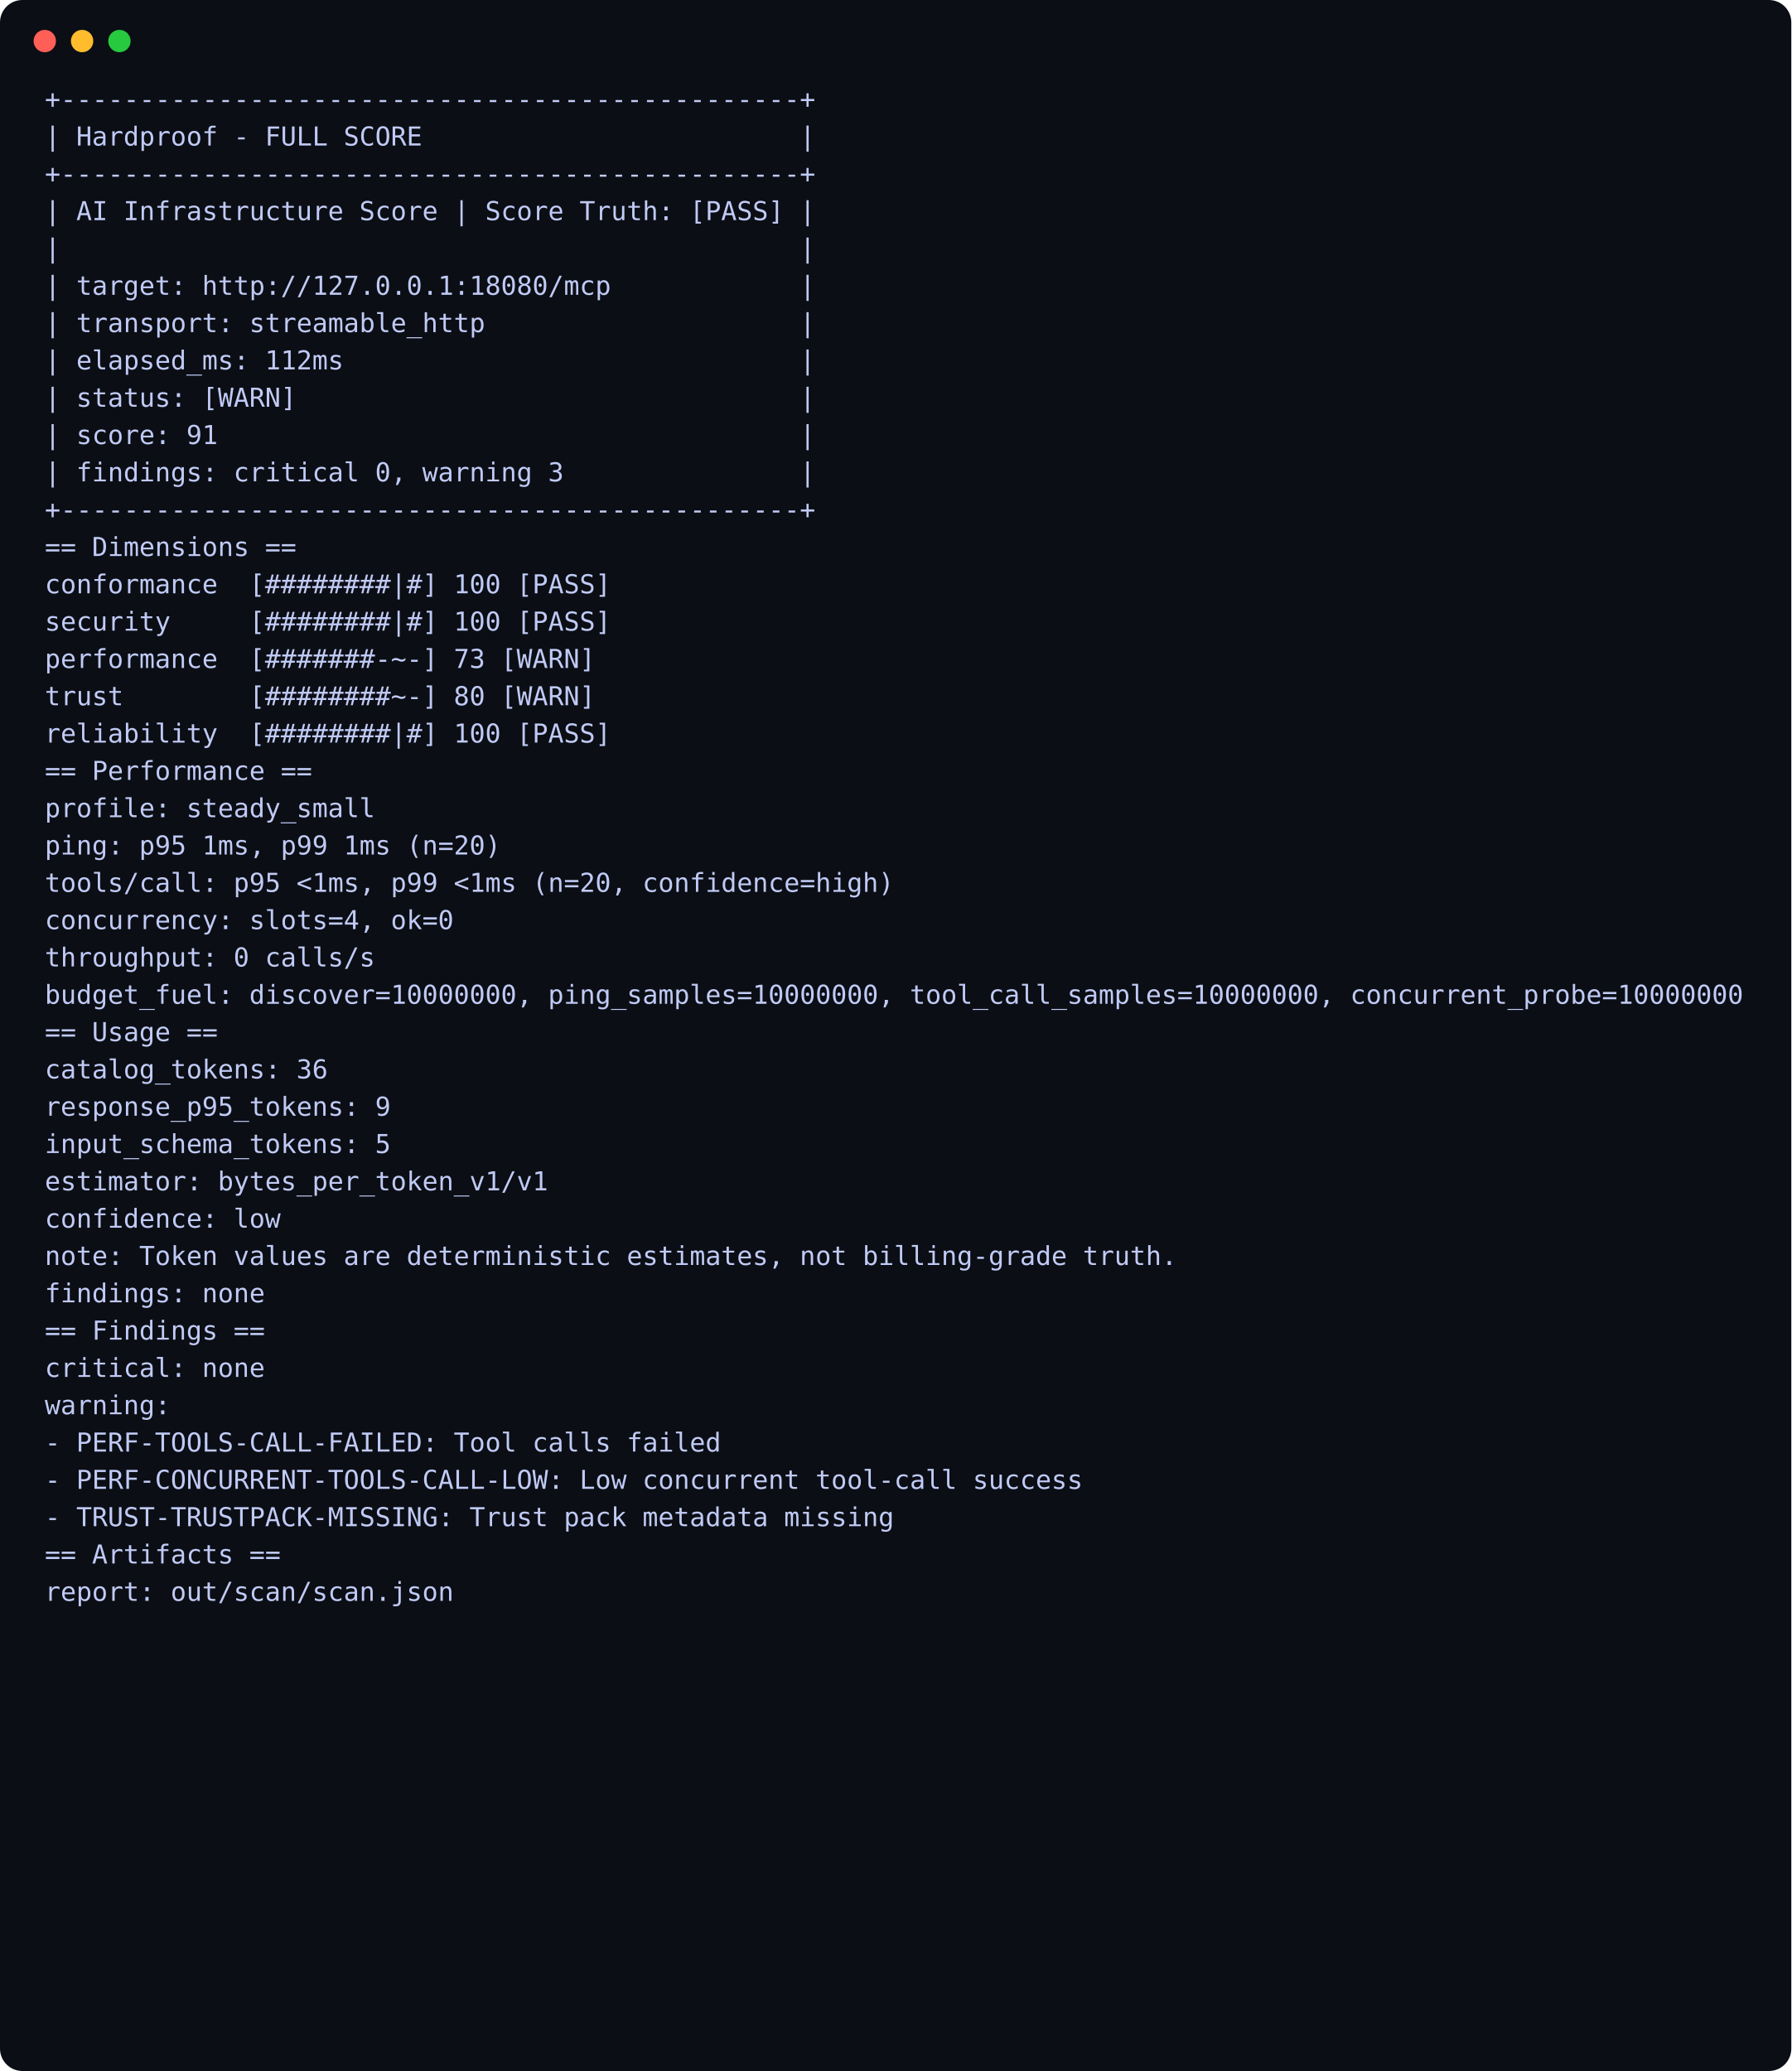
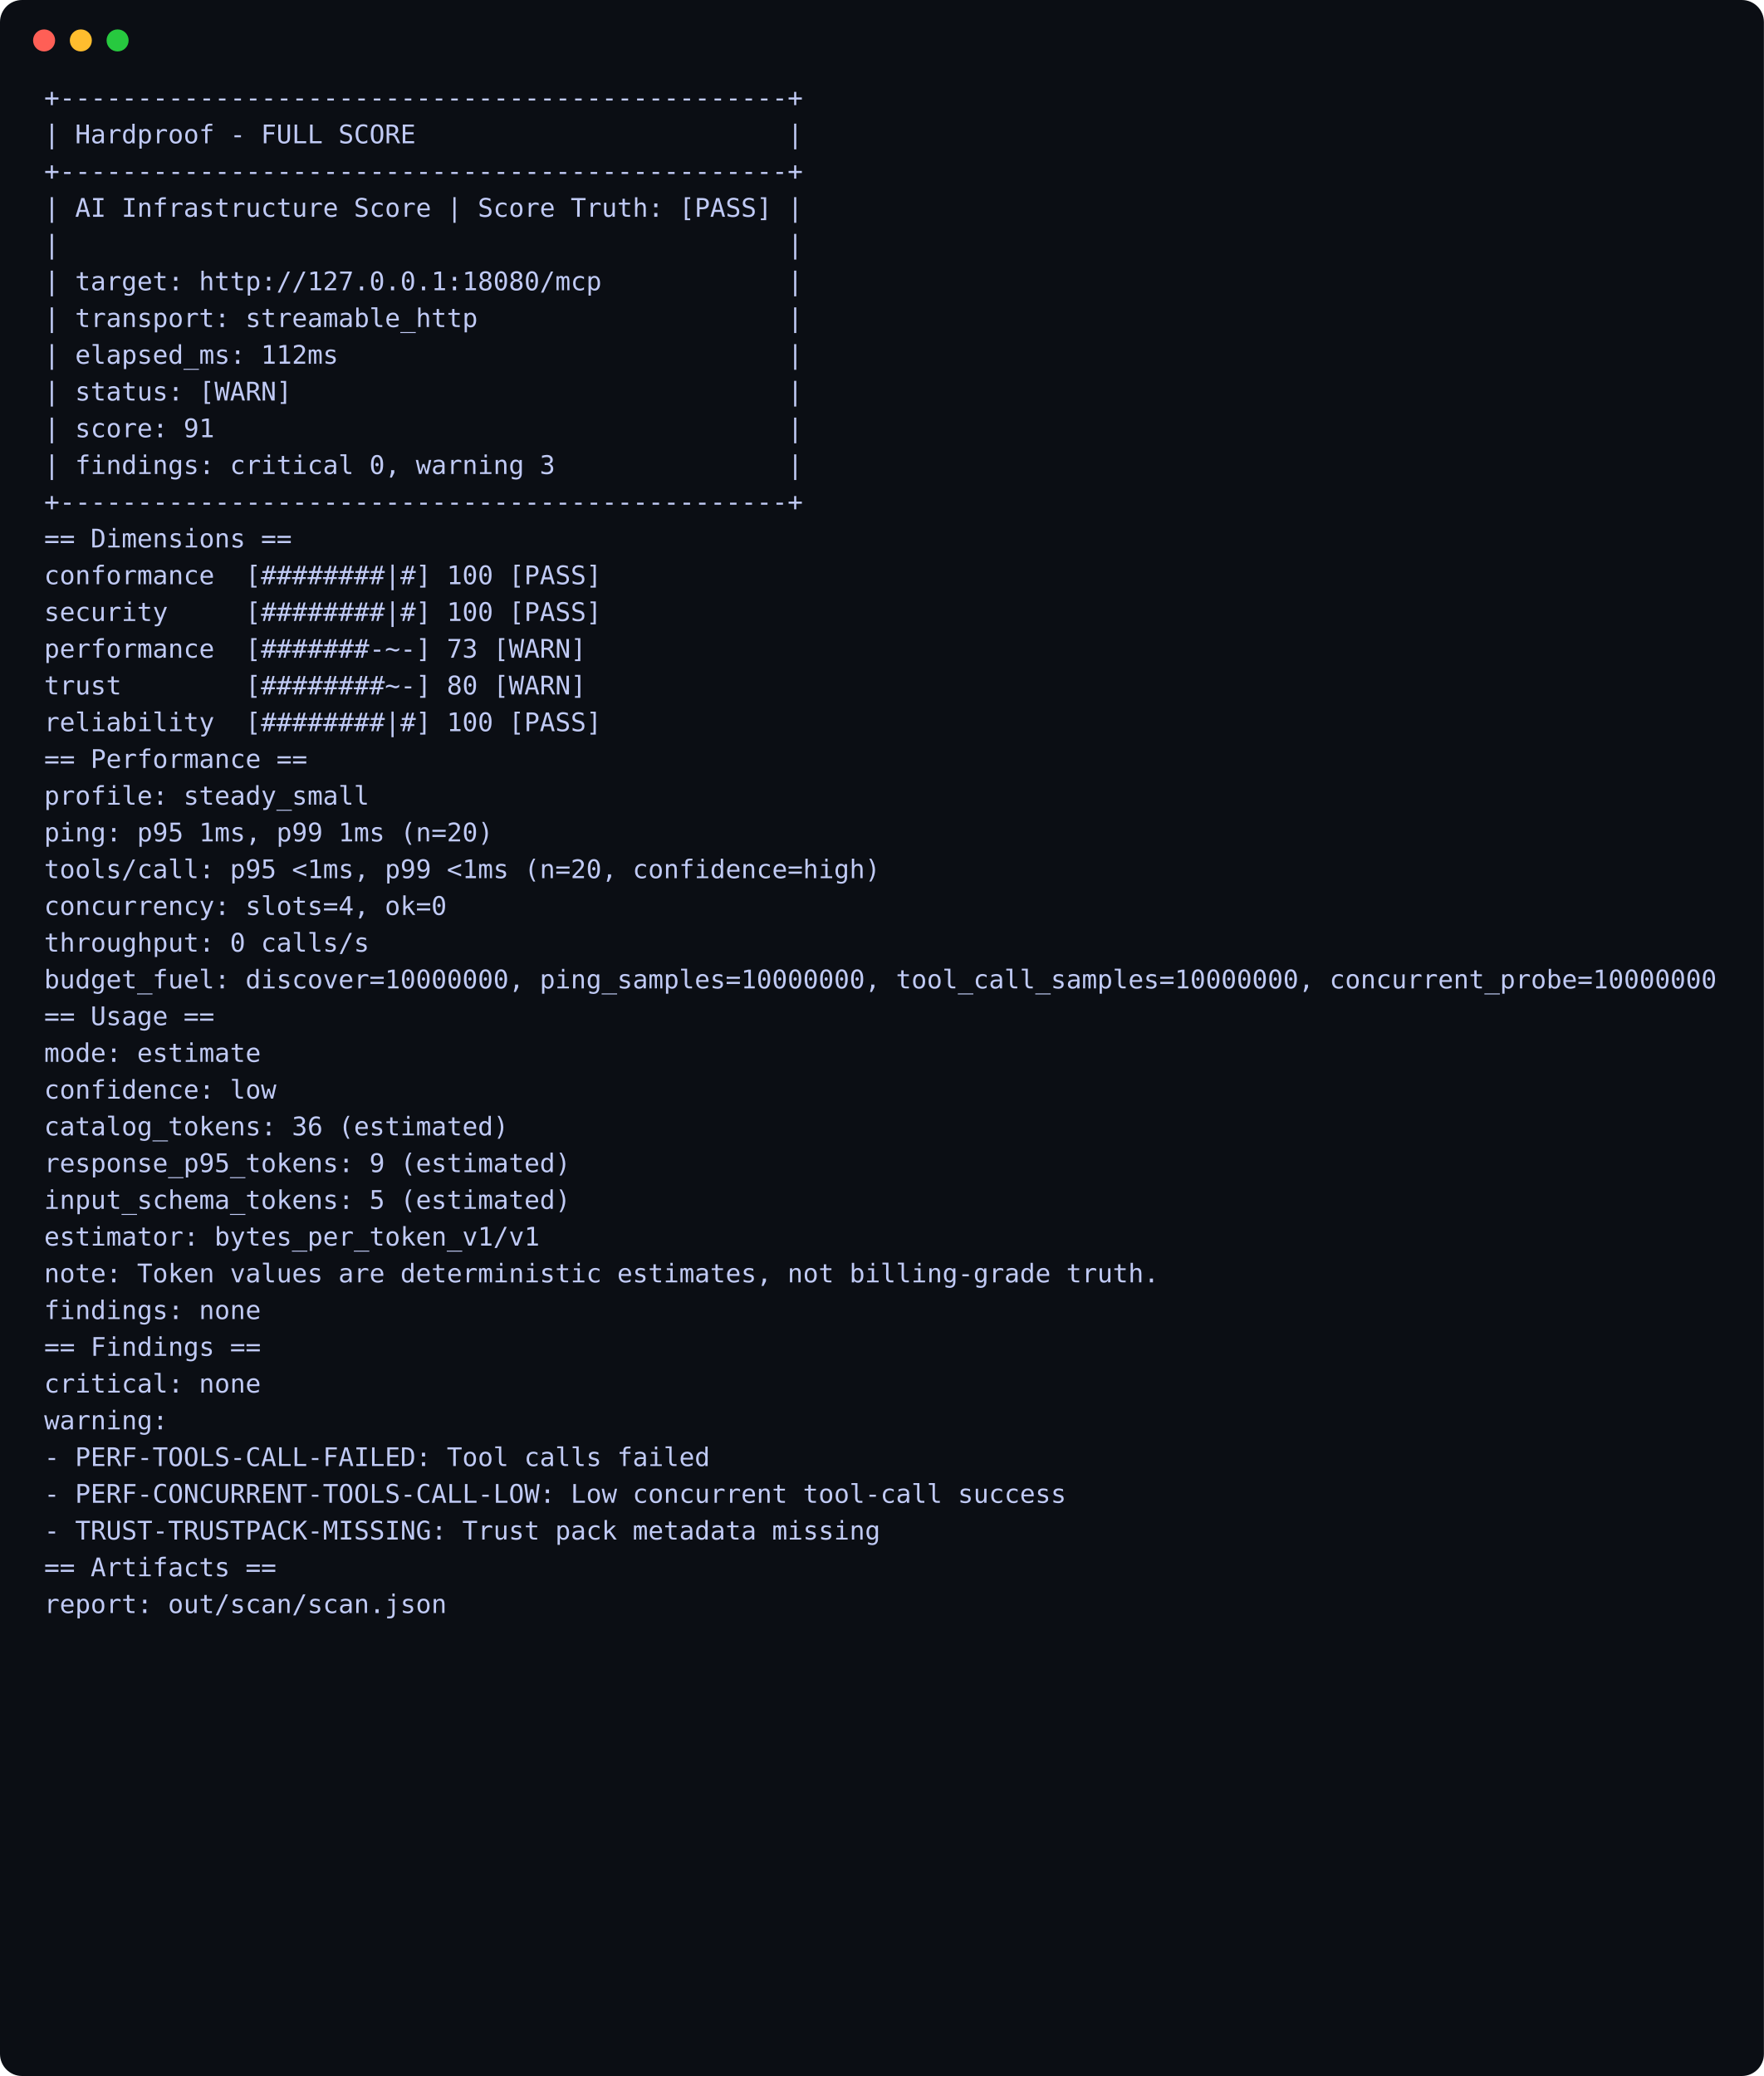
- <svg xmlns="http://www.w3.org/2000/svg" width="960" height="1110" viewBox="0 0 960 1110">
-   <rect width="960" height="1110" rx="12" fill="#0b0e14" />
+ <svg xmlns="http://www.w3.org/2000/svg" width="960" height="1130" viewBox="0 0 960 1130">
+   <rect width="960" height="1130" rx="12" fill="#0b0e14" />
  <circle cx="24" cy="22" r="6" fill="#ff5f56" />
  <circle cx="44" cy="22" r="6" fill="#ffbd2e" />
  <circle cx="64" cy="22" r="6" fill="#27c93f" />
  <text x="24" y="58" font-family="SFMono-Regular, Menlo, Monaco, Consolas, monospace" font-size="14" fill="#c0caf5" xml:space="preserve">
    <tspan x="24" dy="0">+-----------------------------------------------+</tspan>
    <tspan x="24" dy="20">| Hardproof - FULL SCORE                        |</tspan>
    <tspan x="24" dy="20">+-----------------------------------------------+</tspan>
    <tspan x="24" dy="20">| AI Infrastructure Score | Score Truth: [PASS] |</tspan>
    <tspan x="24" dy="20">|                                               |</tspan>
    <tspan x="24" dy="20">| target: http://127.0.0.1:18080/mcp            |</tspan>
    <tspan x="24" dy="20">| transport: streamable_http                    |</tspan>
    <tspan x="24" dy="20">| elapsed_ms: 112ms                             |</tspan>
    <tspan x="24" dy="20">| status: [WARN]                                |</tspan>
    <tspan x="24" dy="20">| score: 91                                     |</tspan>
    <tspan x="24" dy="20">| findings: critical 0, warning 3               |</tspan>
    <tspan x="24" dy="20">+-----------------------------------------------+</tspan>
    <tspan x="24" dy="20" />
    <tspan x="24" dy="20" />
    <tspan x="24" dy="20">== Dimensions ==</tspan>
    <tspan x="24" dy="20">conformance  [########|#] 100 [PASS]</tspan>
    <tspan x="24" dy="20">security     [########|#] 100 [PASS]</tspan>
    <tspan x="24" dy="20">performance  [#######-~-] 73 [WARN]</tspan>
    <tspan x="24" dy="20">trust        [########~-] 80 [WARN]</tspan>
    <tspan x="24" dy="20">reliability  [########|#] 100 [PASS]</tspan>
    <tspan x="24" dy="20" />
    <tspan x="24" dy="20" />
    <tspan x="24" dy="20">== Performance ==</tspan>
    <tspan x="24" dy="20">profile: steady_small</tspan>
    <tspan x="24" dy="20">ping: p95 1ms, p99 1ms (n=20)</tspan>
    <tspan x="24" dy="20">tools/call: p95 &lt;1ms, p99 &lt;1ms (n=20, confidence=high)</tspan>
    <tspan x="24" dy="20">concurrency: slots=4, ok=0</tspan>
    <tspan x="24" dy="20">throughput: 0 calls/s</tspan>
    <tspan x="24" dy="20">budget_fuel: discover=10000000, ping_samples=10000000, tool_call_samples=10000000, concurrent_probe=10000000</tspan>
    <tspan x="24" dy="20" />
    <tspan x="24" dy="20" />
    <tspan x="24" dy="20">== Usage ==</tspan>
-     <tspan x="24" dy="20">catalog_tokens: 36</tspan>
-     <tspan x="24" dy="20">response_p95_tokens: 9</tspan>
-     <tspan x="24" dy="20">input_schema_tokens: 5</tspan>
+     <tspan x="24" dy="20">mode: estimate</tspan>
+     <tspan x="24" dy="20">confidence: low</tspan>
+     <tspan x="24" dy="20">catalog_tokens: 36 (estimated)</tspan>
+     <tspan x="24" dy="20">response_p95_tokens: 9 (estimated)</tspan>
+     <tspan x="24" dy="20">input_schema_tokens: 5 (estimated)</tspan>
    <tspan x="24" dy="20">estimator: bytes_per_token_v1/v1</tspan>
-     <tspan x="24" dy="20">confidence: low</tspan>
    <tspan x="24" dy="20">note: Token values are deterministic estimates, not billing-grade truth.</tspan>
    <tspan x="24" dy="20">findings: none</tspan>
    <tspan x="24" dy="20" />
    <tspan x="24" dy="20" />
    <tspan x="24" dy="20">== Findings ==</tspan>
    <tspan x="24" dy="20">critical: none</tspan>
    <tspan x="24" dy="20">warning:</tspan>
    <tspan x="24" dy="20">- PERF-TOOLS-CALL-FAILED: Tool calls failed</tspan>
    <tspan x="24" dy="20">- PERF-CONCURRENT-TOOLS-CALL-LOW: Low concurrent tool-call success</tspan>
    <tspan x="24" dy="20">- TRUST-TRUSTPACK-MISSING: Trust pack metadata missing</tspan>
    <tspan x="24" dy="20" />
    <tspan x="24" dy="20" />
    <tspan x="24" dy="20">== Artifacts ==</tspan>
    <tspan x="24" dy="20">report: out/scan/scan.json</tspan>
  </text>
</svg>
